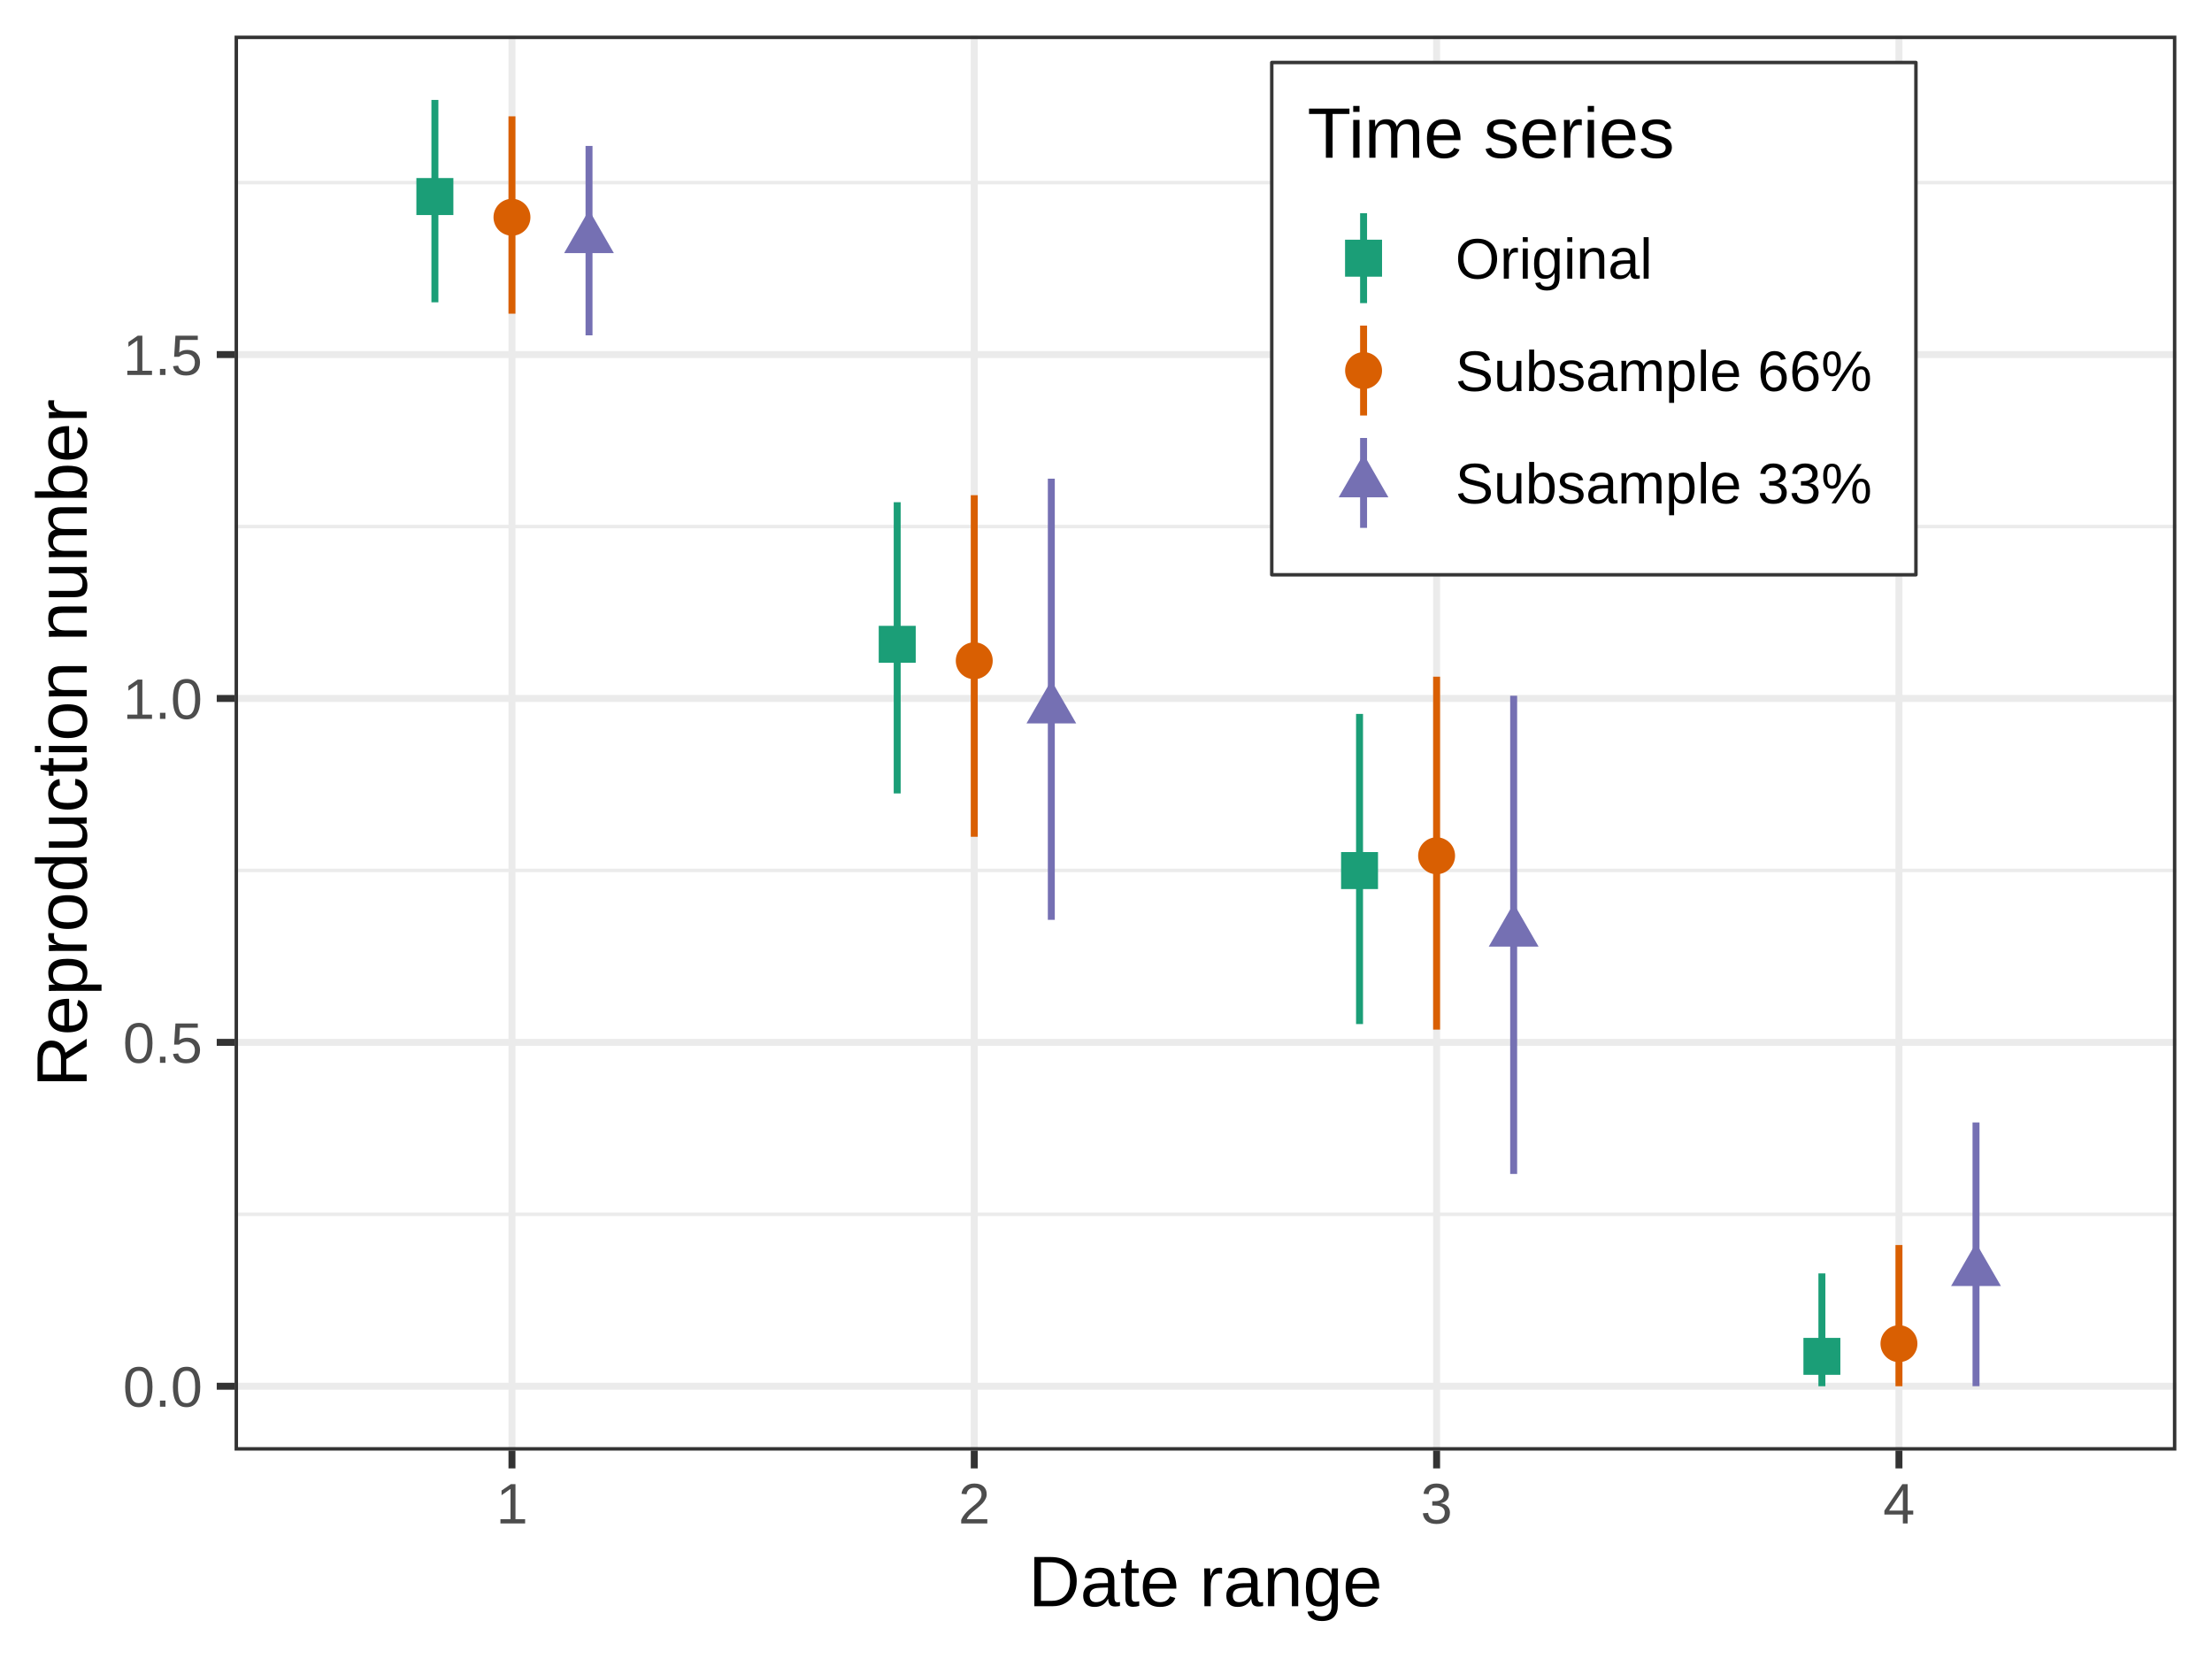
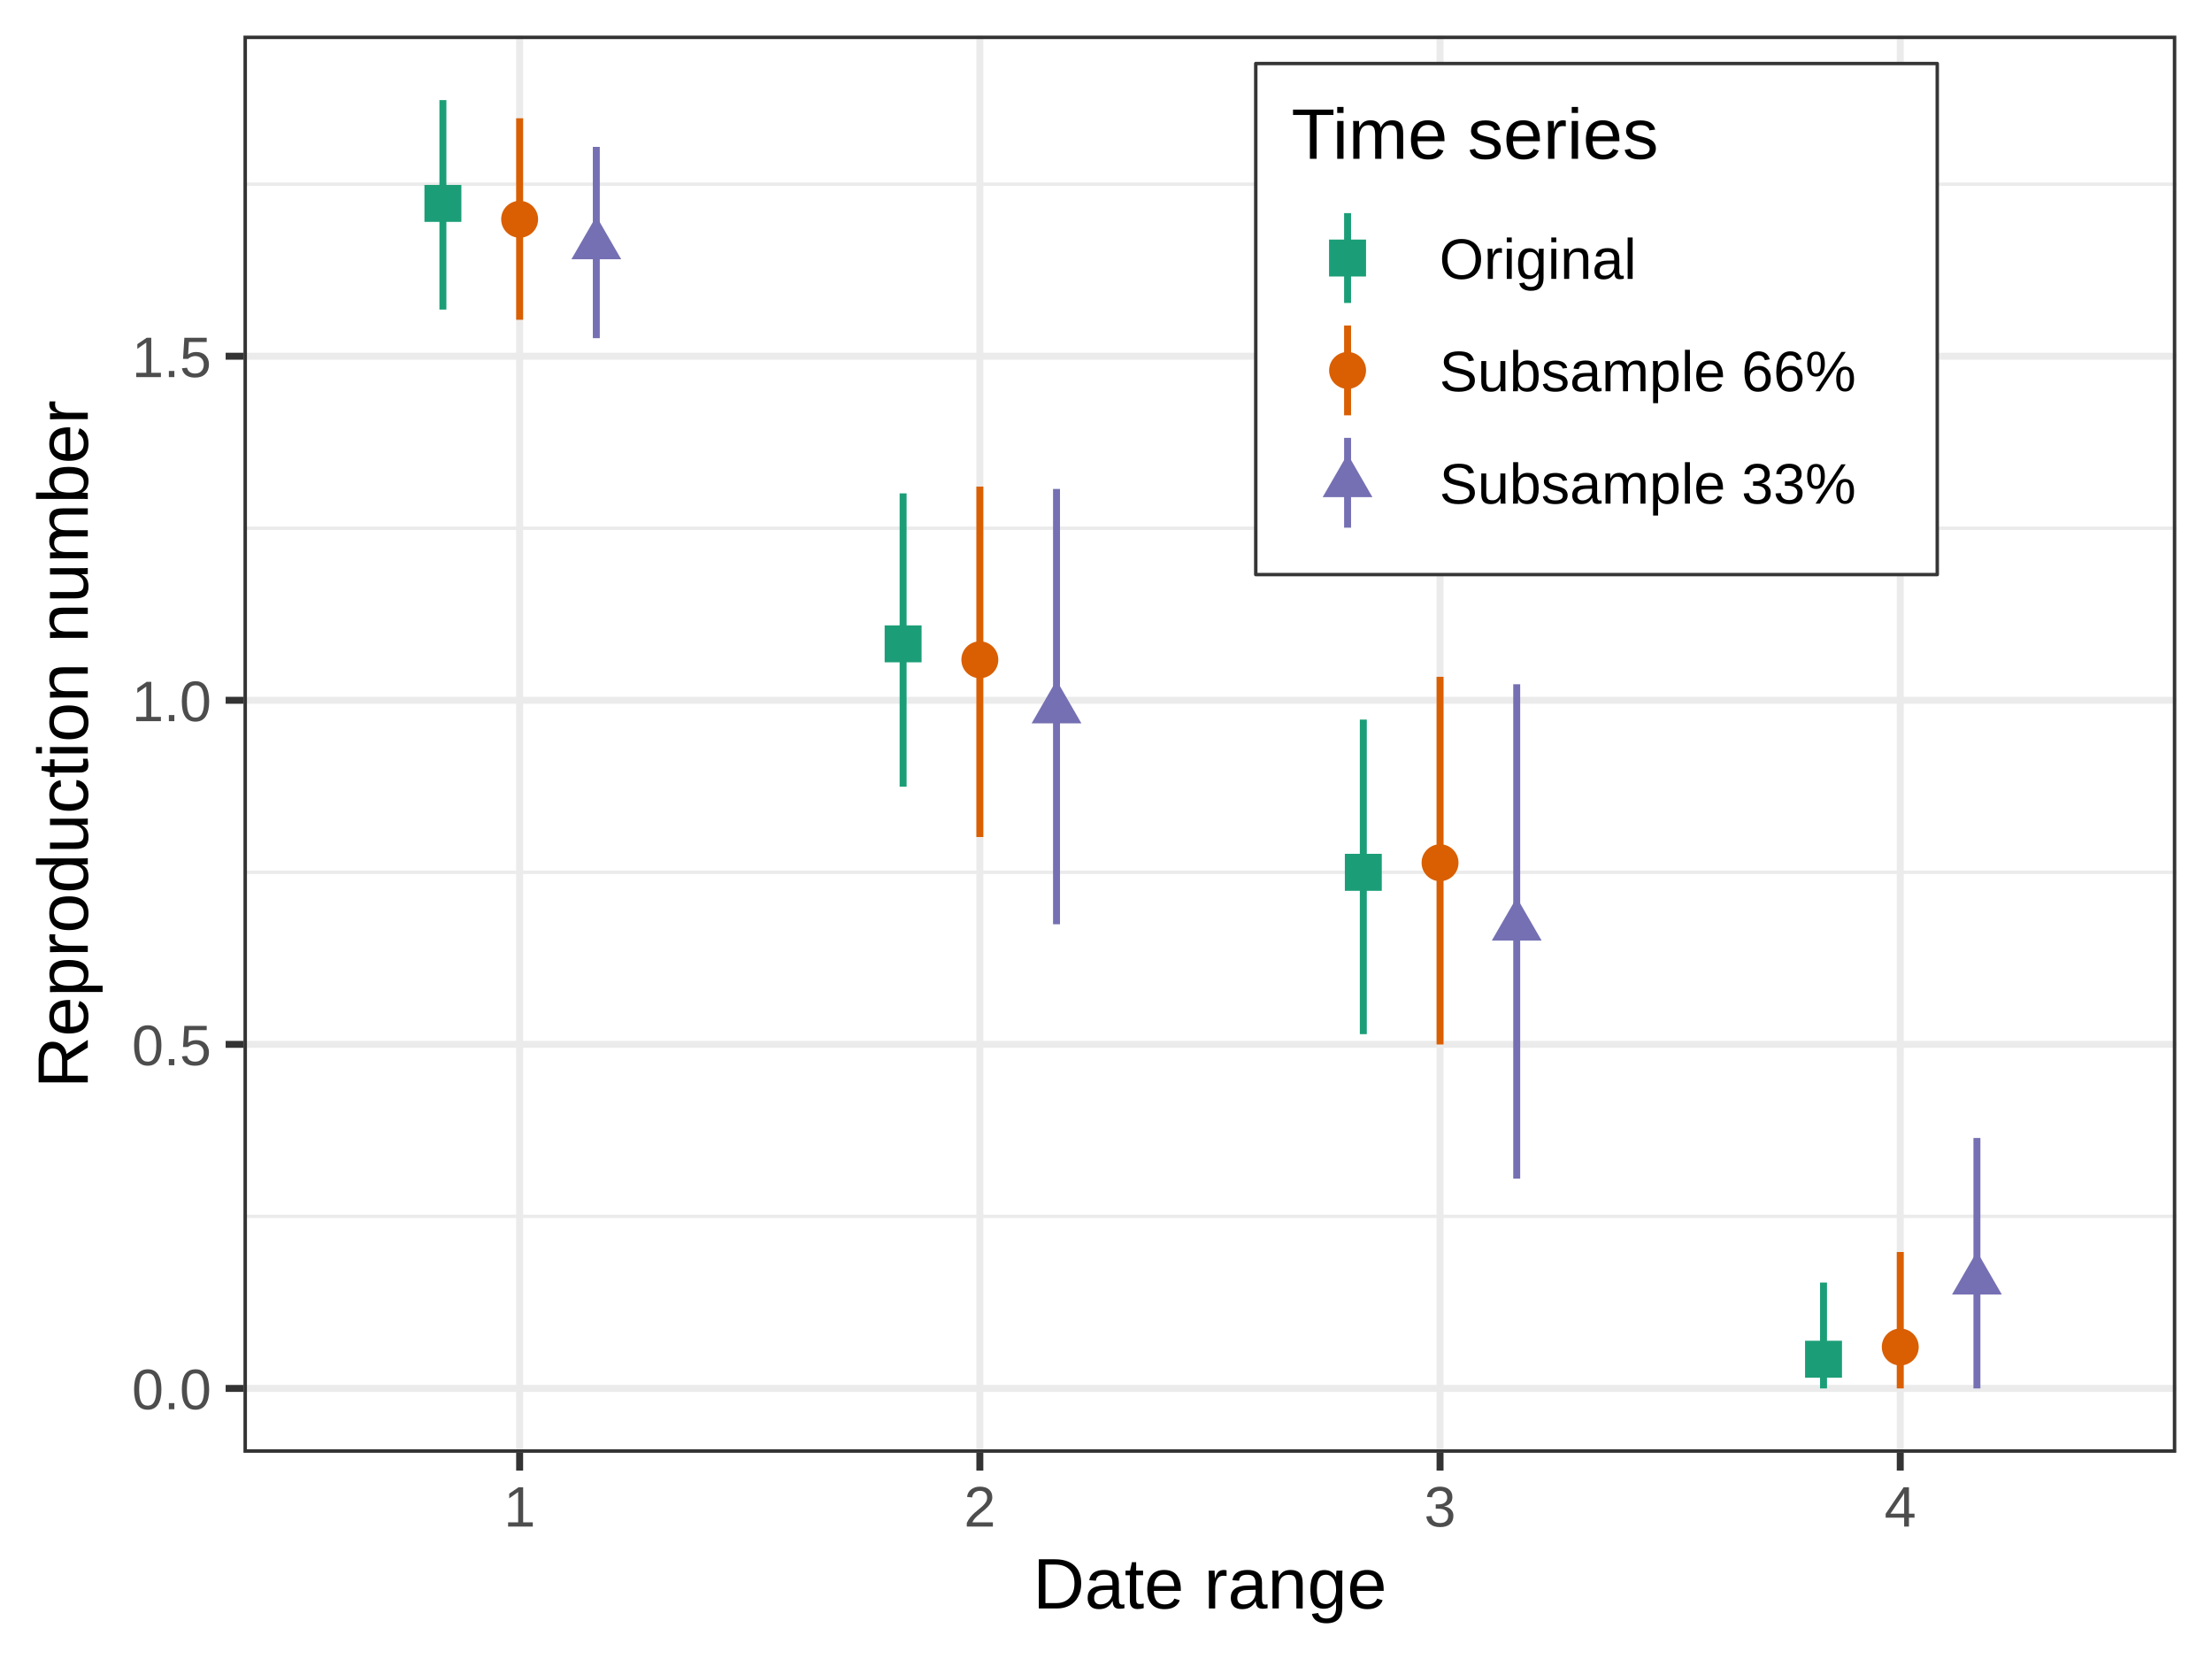
<svg xmlns="http://www.w3.org/2000/svg" class="svglite" width="340.16pt" height="255.12pt" viewBox="0 0 340.16 255.12">
  <defs>
    <style type="text/css">
    .svglite line, .svglite polyline, .svglite polygon, .svglite path, .svglite rect, .svglite circle {
      fill: none;
      stroke: #000000;
      stroke-linecap: round;
      stroke-linejoin: round;
      stroke-miterlimit: 10.00;
    }
    .svglite text {
      white-space: pre;
    }
  </style>
  </defs>
  <rect width="100%" height="100%" style="stroke: none; fill: #FFFFFF;" />
  <defs>
    <clipPath id="cpMC4wMHwzNDAuMTZ8MC4wMHwyNTUuMTI=">
      <rect x="0.00" y="0.00" width="340.16" height="255.12" />
    </clipPath>
  </defs>
  <g clip-path="url(#cpMC4wMHwzNDAuMTZ8MC4wMHwyNTUuMTI=)">
-     <rect x="0" y="0.00" width="340.16" height="255.12" style="stroke-width: 1.07; stroke: #FFFFFF; fill: #FFFFFF;" />
+     <rect x="0.00" y="0.00" width="340.16" height="255.12" style="stroke-width: 1.07; stroke: #FFFFFF; fill: #FFFFFF;" />
  </g>
  <defs>
-     <clipPath id="cpMzYuMDd8MzM0LjY4fDUuNDh8MjIzLjA3">
-       <rect x="36.07" y="5.48" width="298.61" height="217.59" />
+     <clipPath id="cpMzcuNDR8MzM0LjY4fDUuNDh8MjIzLjQx">
+       <rect x="37.44" y="5.48" width="297.23" height="217.93" />
    </clipPath>
  </defs>
-   <g clip-path="url(#cpMzYuMDd8MzM0LjY4fDUuNDh8MjIzLjA3)">
-     <rect x="36.07" y="5.48" width="298.61" height="217.59" style="stroke-width: 1.07; stroke: none; fill: #FFFFFF;" />
-     <polyline points="36.07,186.74 334.68,186.74 " style="stroke-width: 0.53; stroke: #EBEBEB; stroke-linecap: butt;" />
-     <polyline points="36.07,133.85 334.68,133.85 " style="stroke-width: 0.53; stroke: #EBEBEB; stroke-linecap: butt;" />
-     <polyline points="36.07,80.97 334.68,80.97 " style="stroke-width: 0.53; stroke: #EBEBEB; stroke-linecap: butt;" />
-     <polyline points="36.07,28.08 334.68,28.08 " style="stroke-width: 0.53; stroke: #EBEBEB; stroke-linecap: butt;" />
-     <polyline points="36.07,213.18 334.68,213.18 " style="stroke-width: 1.07; stroke: #EBEBEB; stroke-linecap: butt;" />
-     <polyline points="36.07,160.29 334.68,160.29 " style="stroke-width: 1.07; stroke: #EBEBEB; stroke-linecap: butt;" />
-     <polyline points="36.07,107.41 334.68,107.41 " style="stroke-width: 1.07; stroke: #EBEBEB; stroke-linecap: butt;" />
-     <polyline points="36.07,54.53 334.68,54.53 " style="stroke-width: 1.07; stroke: #EBEBEB; stroke-linecap: butt;" />
-     <polyline points="78.73,223.07 78.73,5.48 " style="stroke-width: 1.07; stroke: #EBEBEB; stroke-linecap: butt;" />
-     <polyline points="149.82,223.07 149.82,5.48 " style="stroke-width: 1.07; stroke: #EBEBEB; stroke-linecap: butt;" />
-     <polyline points="220.92,223.07 220.92,5.48 " style="stroke-width: 1.07; stroke: #EBEBEB; stroke-linecap: butt;" />
-     <polyline points="292.02,223.07 292.02,5.48 " style="stroke-width: 1.07; stroke: #EBEBEB; stroke-linecap: butt;" />
-     <line x1="66.88" y1="46.49" x2="66.88" y2="15.37" style="stroke-width: 1.07; stroke: #1B9E77; stroke-linecap: butt;" />
-     <line x1="137.97" y1="122.01" x2="137.97" y2="77.23" style="stroke-width: 1.07; stroke: #1B9E77; stroke-linecap: butt;" />
-     <line x1="209.07" y1="157.48" x2="209.07" y2="109.79" style="stroke-width: 1.07; stroke: #1B9E77; stroke-linecap: butt;" />
-     <line x1="280.17" y1="213.18" x2="280.17" y2="195.82" style="stroke-width: 1.07; stroke: #1B9E77; stroke-linecap: butt;" />
-     <line x1="78.73" y1="48.24" x2="78.73" y2="17.89" style="stroke-width: 1.07; stroke: #D95F02; stroke-linecap: butt;" />
-     <line x1="149.82" y1="128.68" x2="149.82" y2="76.15" style="stroke-width: 1.07; stroke: #D95F02; stroke-linecap: butt;" />
-     <line x1="220.92" y1="158.33" x2="220.92" y2="104.06" style="stroke-width: 1.07; stroke: #D95F02; stroke-linecap: butt;" />
-     <line x1="292.02" y1="213.18" x2="292.02" y2="191.46" style="stroke-width: 1.07; stroke: #D95F02; stroke-linecap: butt;" />
-     <line x1="90.58" y1="51.57" x2="90.58" y2="22.44" style="stroke-width: 1.07; stroke: #7570B3; stroke-linecap: butt;" />
-     <line x1="161.67" y1="141.45" x2="161.67" y2="73.61" style="stroke-width: 1.07; stroke: #7570B3; stroke-linecap: butt;" />
-     <line x1="232.77" y1="180.53" x2="232.77" y2="106.99" style="stroke-width: 1.07; stroke: #7570B3; stroke-linecap: butt;" />
-     <line x1="303.87" y1="213.17" x2="303.87" y2="172.61" style="stroke-width: 1.07; stroke: #7570B3; stroke-linecap: butt;" />
-     <polygon points="64.03,33.07 69.72,33.07 69.72,27.38 64.03,27.38 " style="stroke-width: 1.42; stroke: none; fill: #1B9E77;" />
-     <polygon points="135.13,101.92 140.82,101.92 140.82,96.24 135.13,96.24 " style="stroke-width: 1.42; stroke: none; fill: #1B9E77;" />
-     <polygon points="206.23,136.72 211.91,136.72 211.91,131.03 206.23,131.03 " style="stroke-width: 1.42; stroke: none; fill: #1B9E77;" />
-     <polygon points="277.33,211.42 283.01,211.42 283.01,205.74 277.33,205.74 " style="stroke-width: 1.42; stroke: none; fill: #1B9E77;" />
-     <circle cx="78.73" cy="33.41" r="2.84" style="stroke-width: 1.42; stroke: none; fill: #D95F02;" />
-     <circle cx="149.82" cy="101.61" r="2.84" style="stroke-width: 1.42; stroke: none; fill: #D95F02;" />
-     <circle cx="220.92" cy="131.60" r="2.84" style="stroke-width: 1.42; stroke: none; fill: #D95F02;" />
-     <circle cx="292.02" cy="206.63" r="2.84" style="stroke-width: 1.42; stroke: none; fill: #D95F02;" />
-     <polygon points="90.58,32.29 94.40,38.92 86.75,38.92 " style="stroke-width: 1.42; stroke: none; fill: #7570B3;" />
-     <polygon points="161.67,104.62 165.50,111.25 157.85,111.25 " style="stroke-width: 1.42; stroke: none; fill: #7570B3;" />
-     <polygon points="232.77,138.93 236.60,145.57 228.94,145.57 " style="stroke-width: 1.42; stroke: none; fill: #7570B3;" />
-     <polygon points="303.87,191.13 307.70,197.76 300.04,197.76 " style="stroke-width: 1.42; stroke: none; fill: #7570B3;" />
-     <rect x="36.07" y="5.48" width="298.61" height="217.59" style="stroke-width: 1.07; stroke: #333333;" />
+   <g clip-path="url(#cpMzcuNDR8MzM0LjY4fDUuNDh8MjIzLjQx)">
+     <rect x="37.44" y="5.48" width="297.23" height="217.93" style="stroke-width: 1.07; stroke: none; fill: #FFFFFF;" />
+     <polyline points="37.44,187.05 334.68,187.05 " style="stroke-width: 0.53; stroke: #EBEBEB; stroke-linecap: butt;" />
+     <polyline points="37.44,134.14 334.68,134.14 " style="stroke-width: 0.53; stroke: #EBEBEB; stroke-linecap: butt;" />
+     <polyline points="37.44,81.23 334.68,81.23 " style="stroke-width: 0.53; stroke: #EBEBEB; stroke-linecap: butt;" />
+     <polyline points="37.44,28.33 334.68,28.33 " style="stroke-width: 0.53; stroke: #EBEBEB; stroke-linecap: butt;" />
+     <polyline points="37.44,213.51 334.68,213.51 " style="stroke-width: 1.07; stroke: #EBEBEB; stroke-linecap: butt;" />
+     <polyline points="37.44,160.60 334.68,160.60 " style="stroke-width: 1.07; stroke: #EBEBEB; stroke-linecap: butt;" />
+     <polyline points="37.44,107.69 334.68,107.69 " style="stroke-width: 1.07; stroke: #EBEBEB; stroke-linecap: butt;" />
+     <polyline points="37.44,54.78 334.68,54.78 " style="stroke-width: 1.07; stroke: #EBEBEB; stroke-linecap: butt;" />
+     <polyline points="79.91,223.41 79.91,5.48 " style="stroke-width: 1.07; stroke: #EBEBEB; stroke-linecap: butt;" />
+     <polyline points="150.68,223.41 150.68,5.48 " style="stroke-width: 1.07; stroke: #EBEBEB; stroke-linecap: butt;" />
+     <polyline points="221.45,223.41 221.45,5.48 " style="stroke-width: 1.07; stroke: #EBEBEB; stroke-linecap: butt;" />
+     <polyline points="292.22,223.41 292.22,5.48 " style="stroke-width: 1.07; stroke: #EBEBEB; stroke-linecap: butt;" />
+     <line x1="68.11" y1="47.60" x2="68.11" y2="15.39" style="stroke-width: 1.07; stroke: #1B9E77; stroke-linecap: butt;" />
+     <line x1="138.88" y1="120.98" x2="138.88" y2="75.87" style="stroke-width: 1.07; stroke: #1B9E77; stroke-linecap: butt;" />
+     <line x1="209.65" y1="159.03" x2="209.65" y2="110.66" style="stroke-width: 1.07; stroke: #1B9E77; stroke-linecap: butt;" />
+     <line x1="280.42" y1="213.51" x2="280.42" y2="197.23" style="stroke-width: 1.07; stroke: #1B9E77; stroke-linecap: butt;" />
+     <line x1="79.91" y1="49.17" x2="79.91" y2="18.19" style="stroke-width: 1.07; stroke: #D95F02; stroke-linecap: butt;" />
+     <line x1="150.68" y1="128.72" x2="150.68" y2="74.83" style="stroke-width: 1.07; stroke: #D95F02; stroke-linecap: butt;" />
+     <line x1="221.45" y1="160.62" x2="221.45" y2="104.08" style="stroke-width: 1.07; stroke: #D95F02; stroke-linecap: butt;" />
+     <line x1="292.22" y1="213.51" x2="292.22" y2="192.53" style="stroke-width: 1.07; stroke: #D95F02; stroke-linecap: butt;" />
+     <line x1="91.70" y1="52.00" x2="91.70" y2="22.59" style="stroke-width: 1.07; stroke: #7570B3; stroke-linecap: butt;" />
+     <line x1="162.47" y1="142.13" x2="162.47" y2="75.19" style="stroke-width: 1.07; stroke: #7570B3; stroke-linecap: butt;" />
+     <line x1="233.24" y1="181.25" x2="233.24" y2="105.22" style="stroke-width: 1.07; stroke: #7570B3; stroke-linecap: butt;" />
+     <line x1="304.01" y1="213.51" x2="304.01" y2="175.00" style="stroke-width: 1.07; stroke: #7570B3; stroke-linecap: butt;" />
+     <polygon points="65.27,34.12 70.95,34.12 70.95,28.44 65.27,28.44 " style="stroke-width: 1.42; stroke: none; fill: #1B9E77;" />
+     <polygon points="136.04,101.85 141.72,101.85 141.72,96.17 136.04,96.17 " style="stroke-width: 1.42; stroke: none; fill: #1B9E77;" />
+     <polygon points="206.81,136.99 212.49,136.99 212.49,131.30 206.81,131.30 " style="stroke-width: 1.42; stroke: none; fill: #1B9E77;" />
+     <polygon points="277.58,211.86 283.26,211.86 283.26,206.18 277.58,206.18 " style="stroke-width: 1.42; stroke: none; fill: #1B9E77;" />
+     <circle cx="79.91" cy="33.72" r="2.84" style="stroke-width: 1.42; stroke: none; fill: #D95F02;" />
+     <circle cx="150.68" cy="101.46" r="2.84" style="stroke-width: 1.42; stroke: none; fill: #D95F02;" />
+     <circle cx="221.45" cy="132.67" r="2.84" style="stroke-width: 1.42; stroke: none; fill: #D95F02;" />
+     <circle cx="292.22" cy="207.14" r="2.84" style="stroke-width: 1.42; stroke: none; fill: #D95F02;" />
+     <polygon points="91.70,33.24 95.53,39.87 87.87,39.87 " style="stroke-width: 1.42; stroke: none; fill: #7570B3;" />
+     <polygon points="162.47,104.60 166.30,111.24 158.64,111.24 " style="stroke-width: 1.42; stroke: none; fill: #7570B3;" />
+     <polygon points="233.24,138.01 237.07,144.64 229.41,144.64 " style="stroke-width: 1.42; stroke: none; fill: #7570B3;" />
+     <polygon points="304.01,192.44 307.84,199.07 300.18,199.07 " style="stroke-width: 1.42; stroke: none; fill: #7570B3;" />
+     <rect x="37.44" y="5.48" width="297.23" height="217.93" style="stroke-width: 1.07; stroke: #333333;" />
  </g>
  <g clip-path="url(#cpMC4wMHwzNDAuMTZ8MC4wMHwyNTUuMTI=)">
-     <text x="31.14" y="216.32" text-anchor="end" style="font-size: 8.80px;fill: #4D4D4D; font-family: &quot;Arimo&quot;;" textLength="12.42px" lengthAdjust="spacingAndGlyphs">0.0</text>
-     <text x="31.14" y="163.44" text-anchor="end" style="font-size: 8.80px;fill: #4D4D4D; font-family: &quot;Arimo&quot;;" textLength="12.42px" lengthAdjust="spacingAndGlyphs">0.5</text>
-     <text x="31.14" y="110.55" text-anchor="end" style="font-size: 8.80px;fill: #4D4D4D; font-family: &quot;Arimo&quot;;" textLength="12.42px" lengthAdjust="spacingAndGlyphs">1.0</text>
-     <text x="31.14" y="57.67" text-anchor="end" style="font-size: 8.80px;fill: #4D4D4D; font-family: &quot;Arimo&quot;;" textLength="12.42px" lengthAdjust="spacingAndGlyphs">1.5</text>
-     <polyline points="33.33,213.18 36.07,213.18 " style="stroke-width: 1.07; stroke: #333333; stroke-linecap: butt;" />
-     <polyline points="33.33,160.29 36.07,160.29 " style="stroke-width: 1.07; stroke: #333333; stroke-linecap: butt;" />
-     <polyline points="33.33,107.41 36.07,107.41 " style="stroke-width: 1.07; stroke: #333333; stroke-linecap: butt;" />
-     <polyline points="33.33,54.53 36.07,54.53 " style="stroke-width: 1.07; stroke: #333333; stroke-linecap: butt;" />
-     <polyline points="78.73,225.81 78.73,223.07 " style="stroke-width: 1.07; stroke: #333333; stroke-linecap: butt;" />
-     <polyline points="149.82,225.81 149.82,223.07 " style="stroke-width: 1.07; stroke: #333333; stroke-linecap: butt;" />
-     <polyline points="220.92,225.81 220.92,223.07 " style="stroke-width: 1.07; stroke: #333333; stroke-linecap: butt;" />
-     <polyline points="292.02,225.81 292.02,223.07 " style="stroke-width: 1.07; stroke: #333333; stroke-linecap: butt;" />
-     <text x="78.73" y="234.28" text-anchor="middle" style="font-size: 8.80px;fill: #4D4D4D; font-family: &quot;Arimo&quot;;" textLength="5.03px" lengthAdjust="spacingAndGlyphs">1</text>
-     <text x="149.82" y="234.28" text-anchor="middle" style="font-size: 8.80px;fill: #4D4D4D; font-family: &quot;Arimo&quot;;" textLength="5.03px" lengthAdjust="spacingAndGlyphs">2</text>
-     <text x="220.92" y="234.28" text-anchor="middle" style="font-size: 8.80px;fill: #4D4D4D; font-family: &quot;Arimo&quot;;" textLength="5.03px" lengthAdjust="spacingAndGlyphs">3</text>
-     <text x="292.02" y="234.28" text-anchor="middle" style="font-size: 8.80px;fill: #4D4D4D; font-family: &quot;Arimo&quot;;" textLength="5.03px" lengthAdjust="spacingAndGlyphs">4</text>
-     <text x="185.37" y="247.00" text-anchor="middle" style="font-size: 11.00px; font-family: &quot;Arimo&quot;;" textLength="57.72px" lengthAdjust="spacingAndGlyphs">Date range</text>
-     <text transform="translate(13.33,114.27) rotate(-90)" text-anchor="middle" style="font-size: 11.00px; font-family: &quot;Arimo&quot;;" textLength="114.36px" lengthAdjust="spacingAndGlyphs">Reproduction number</text>
-     <rect x="195.57" y="9.61" width="99.06" height="78.78" style="stroke-width: 0.53; stroke: #363636; fill: #FFFFFF;" />
-     <text x="201.05" y="24.26" style="font-size: 11.00px; font-family: &quot;Arimo&quot;;" textLength="58.63px" lengthAdjust="spacingAndGlyphs">Time series</text>
-     <rect x="201.05" y="31.07" width="17.28" height="17.28" style="stroke-width: 1.07; stroke: none; fill: #FFFFFF;" />
-     <line x1="209.69" y1="46.62" x2="209.69" y2="32.79" style="stroke-width: 1.07; stroke: #1B9E77; stroke-linecap: butt;" />
-     <polygon points="206.84,42.55 212.53,42.55 212.53,36.86 206.84,36.86 " style="stroke-width: 1.42; stroke: none; fill: #1B9E77;" />
-     <rect x="201.05" y="48.35" width="17.28" height="17.28" style="stroke-width: 1.07; stroke: none; fill: #FFFFFF;" />
-     <line x1="209.69" y1="63.90" x2="209.69" y2="50.07" style="stroke-width: 1.07; stroke: #D95F02; stroke-linecap: butt;" />
-     <circle cx="209.69" cy="56.99" r="2.84" style="stroke-width: 1.42; stroke: none; fill: #D95F02;" />
-     <rect x="201.05" y="65.63" width="17.28" height="17.28" style="stroke-width: 1.07; stroke: none; fill: #FFFFFF;" />
-     <line x1="209.69" y1="81.18" x2="209.69" y2="67.35" style="stroke-width: 1.07; stroke: #7570B3; stroke-linecap: butt;" />
-     <polygon points="209.69,69.84 213.51,76.48 205.86,76.48 " style="stroke-width: 1.42; stroke: none; fill: #7570B3;" />
-     <text x="223.80" y="42.85" style="font-size: 8.80px; font-family: &quot;Arimo&quot;;" textLength="33.08px" lengthAdjust="spacingAndGlyphs">Original</text>
-     <text x="223.80" y="60.13" style="font-size: 8.80px; font-family: &quot;Arimo&quot;;" textLength="65.34px" lengthAdjust="spacingAndGlyphs">Subsample 66%</text>
-     <text x="223.80" y="77.41" style="font-size: 8.80px; font-family: &quot;Arimo&quot;;" textLength="65.34px" lengthAdjust="spacingAndGlyphs">Subsample 33%</text>
+     <text x="32.51" y="216.71" text-anchor="end" style="font-size: 8.80px;fill: #4D4D4D; font-family: &quot;Arimo&quot;;" textLength="13.98px" lengthAdjust="spacingAndGlyphs">0.0</text>
+     <text x="32.51" y="163.81" text-anchor="end" style="font-size: 8.80px;fill: #4D4D4D; font-family: &quot;Arimo&quot;;" textLength="13.98px" lengthAdjust="spacingAndGlyphs">0.5</text>
+     <text x="32.51" y="110.90" text-anchor="end" style="font-size: 8.80px;fill: #4D4D4D; font-family: &quot;Arimo&quot;;" textLength="13.98px" lengthAdjust="spacingAndGlyphs">1.0</text>
+     <text x="32.51" y="57.99" text-anchor="end" style="font-size: 8.80px;fill: #4D4D4D; font-family: &quot;Arimo&quot;;" textLength="13.98px" lengthAdjust="spacingAndGlyphs">1.5</text>
+     <polyline points="34.70,213.51 37.44,213.51 " style="stroke-width: 1.07; stroke: #333333; stroke-linecap: butt;" />
+     <polyline points="34.70,160.60 37.44,160.60 " style="stroke-width: 1.07; stroke: #333333; stroke-linecap: butt;" />
+     <polyline points="34.70,107.69 37.44,107.69 " style="stroke-width: 1.07; stroke: #333333; stroke-linecap: butt;" />
+     <polyline points="34.70,54.78 37.44,54.78 " style="stroke-width: 1.07; stroke: #333333; stroke-linecap: butt;" />
+     <polyline points="79.91,226.15 79.91,223.41 " style="stroke-width: 1.07; stroke: #333333; stroke-linecap: butt;" />
+     <polyline points="150.68,226.15 150.68,223.41 " style="stroke-width: 1.07; stroke: #333333; stroke-linecap: butt;" />
+     <polyline points="221.45,226.15 221.45,223.41 " style="stroke-width: 1.07; stroke: #333333; stroke-linecap: butt;" />
+     <polyline points="292.22,226.15 292.22,223.41 " style="stroke-width: 1.07; stroke: #333333; stroke-linecap: butt;" />
+     <text x="79.91" y="234.76" text-anchor="middle" style="font-size: 8.80px;fill: #4D4D4D; font-family: &quot;Arimo&quot;;" textLength="5.59px" lengthAdjust="spacingAndGlyphs">1</text>
+     <text x="150.68" y="234.76" text-anchor="middle" style="font-size: 8.80px;fill: #4D4D4D; font-family: &quot;Arimo&quot;;" textLength="5.59px" lengthAdjust="spacingAndGlyphs">2</text>
+     <text x="221.45" y="234.76" text-anchor="middle" style="font-size: 8.80px;fill: #4D4D4D; font-family: &quot;Arimo&quot;;" textLength="5.59px" lengthAdjust="spacingAndGlyphs">3</text>
+     <text x="292.22" y="234.76" text-anchor="middle" style="font-size: 8.80px;fill: #4D4D4D; font-family: &quot;Arimo&quot;;" textLength="5.59px" lengthAdjust="spacingAndGlyphs">4</text>
+     <text x="186.06" y="247.35" text-anchor="middle" style="font-size: 11.00px; font-family: &quot;Arimo&quot;;" textLength="61.78px" lengthAdjust="spacingAndGlyphs">Date range</text>
+     <text transform="translate(13.50,114.45) rotate(-90)" text-anchor="middle" style="font-size: 11.00px; font-family: &quot;Arimo&quot;;" textLength="119.41px" lengthAdjust="spacingAndGlyphs">Reproduction number</text>
+     <rect x="193.11" y="9.77" width="104.80" height="78.59" style="stroke-width: 0.53; stroke: #363636; fill: #FFFFFF;" />
+     <text x="198.59" y="24.42" style="font-size: 11.00px; font-family: &quot;Arimo&quot;;" textLength="63.00px" lengthAdjust="spacingAndGlyphs">Time series</text>
+     <rect x="198.59" y="31.04" width="17.28" height="17.28" style="stroke-width: 1.07; stroke: none; fill: #FFFFFF;" />
+     <line x1="207.23" y1="46.59" x2="207.23" y2="32.77" style="stroke-width: 1.07; stroke: #1B9E77; stroke-linecap: butt;" />
+     <polygon points="204.38,42.52 210.07,42.52 210.07,36.84 204.38,36.84 " style="stroke-width: 1.42; stroke: none; fill: #1B9E77;" />
+     <rect x="198.59" y="48.32" width="17.28" height="17.28" style="stroke-width: 1.07; stroke: none; fill: #FFFFFF;" />
+     <line x1="207.23" y1="63.87" x2="207.23" y2="50.05" style="stroke-width: 1.07; stroke: #D95F02; stroke-linecap: butt;" />
+     <circle cx="207.23" cy="56.96" r="2.84" style="stroke-width: 1.42; stroke: none; fill: #D95F02;" />
+     <rect x="198.59" y="65.60" width="17.28" height="17.28" style="stroke-width: 1.07; stroke: none; fill: #FFFFFF;" />
+     <line x1="207.23" y1="81.15" x2="207.23" y2="67.33" style="stroke-width: 1.07; stroke: #7570B3; stroke-linecap: butt;" />
+     <polygon points="207.23,69.82 211.05,76.45 203.40,76.45 " style="stroke-width: 1.42; stroke: none; fill: #7570B3;" />
+     <text x="221.34" y="42.89" style="font-size: 8.80px; font-family: &quot;Arimo&quot;;" textLength="34.44px" lengthAdjust="spacingAndGlyphs">Original</text>
+     <text x="221.34" y="60.17" style="font-size: 8.80px; font-family: &quot;Arimo&quot;;" textLength="71.09px" lengthAdjust="spacingAndGlyphs">Subsample 66%</text>
+     <text x="221.34" y="77.45" style="font-size: 8.80px; font-family: &quot;Arimo&quot;;" textLength="71.09px" lengthAdjust="spacingAndGlyphs">Subsample 33%</text>
  </g>
</svg>
